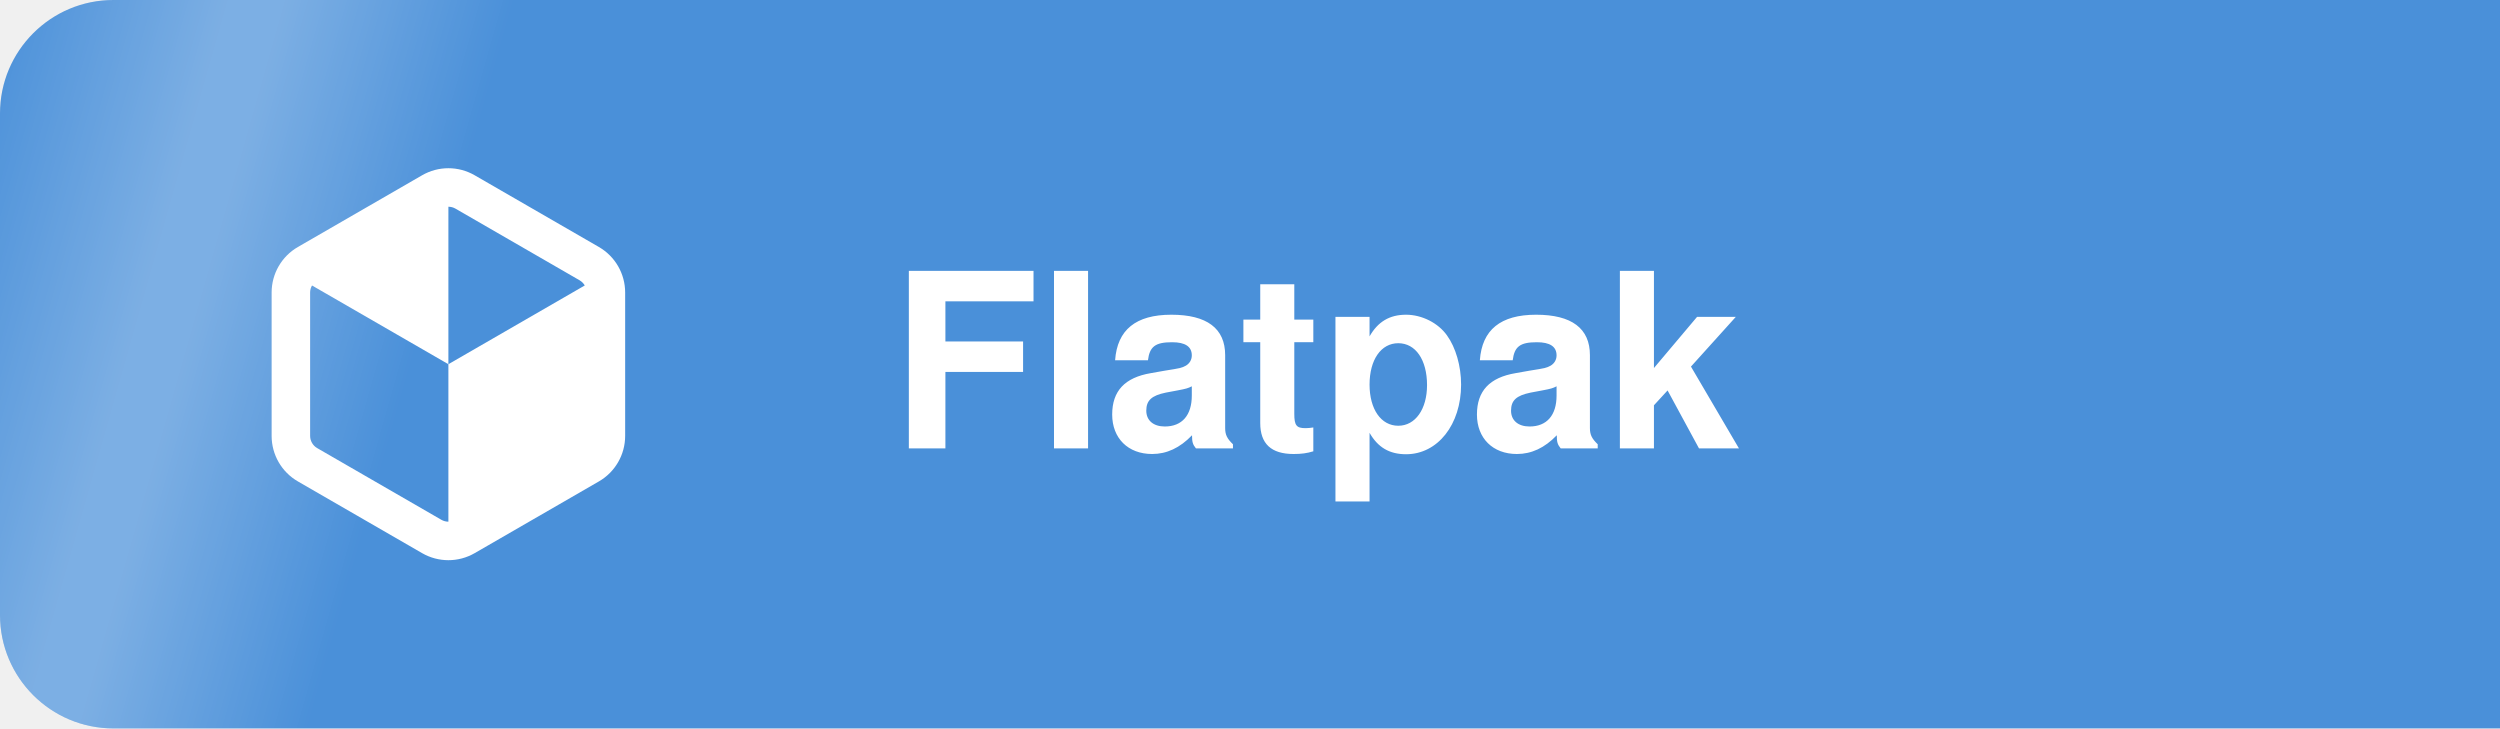
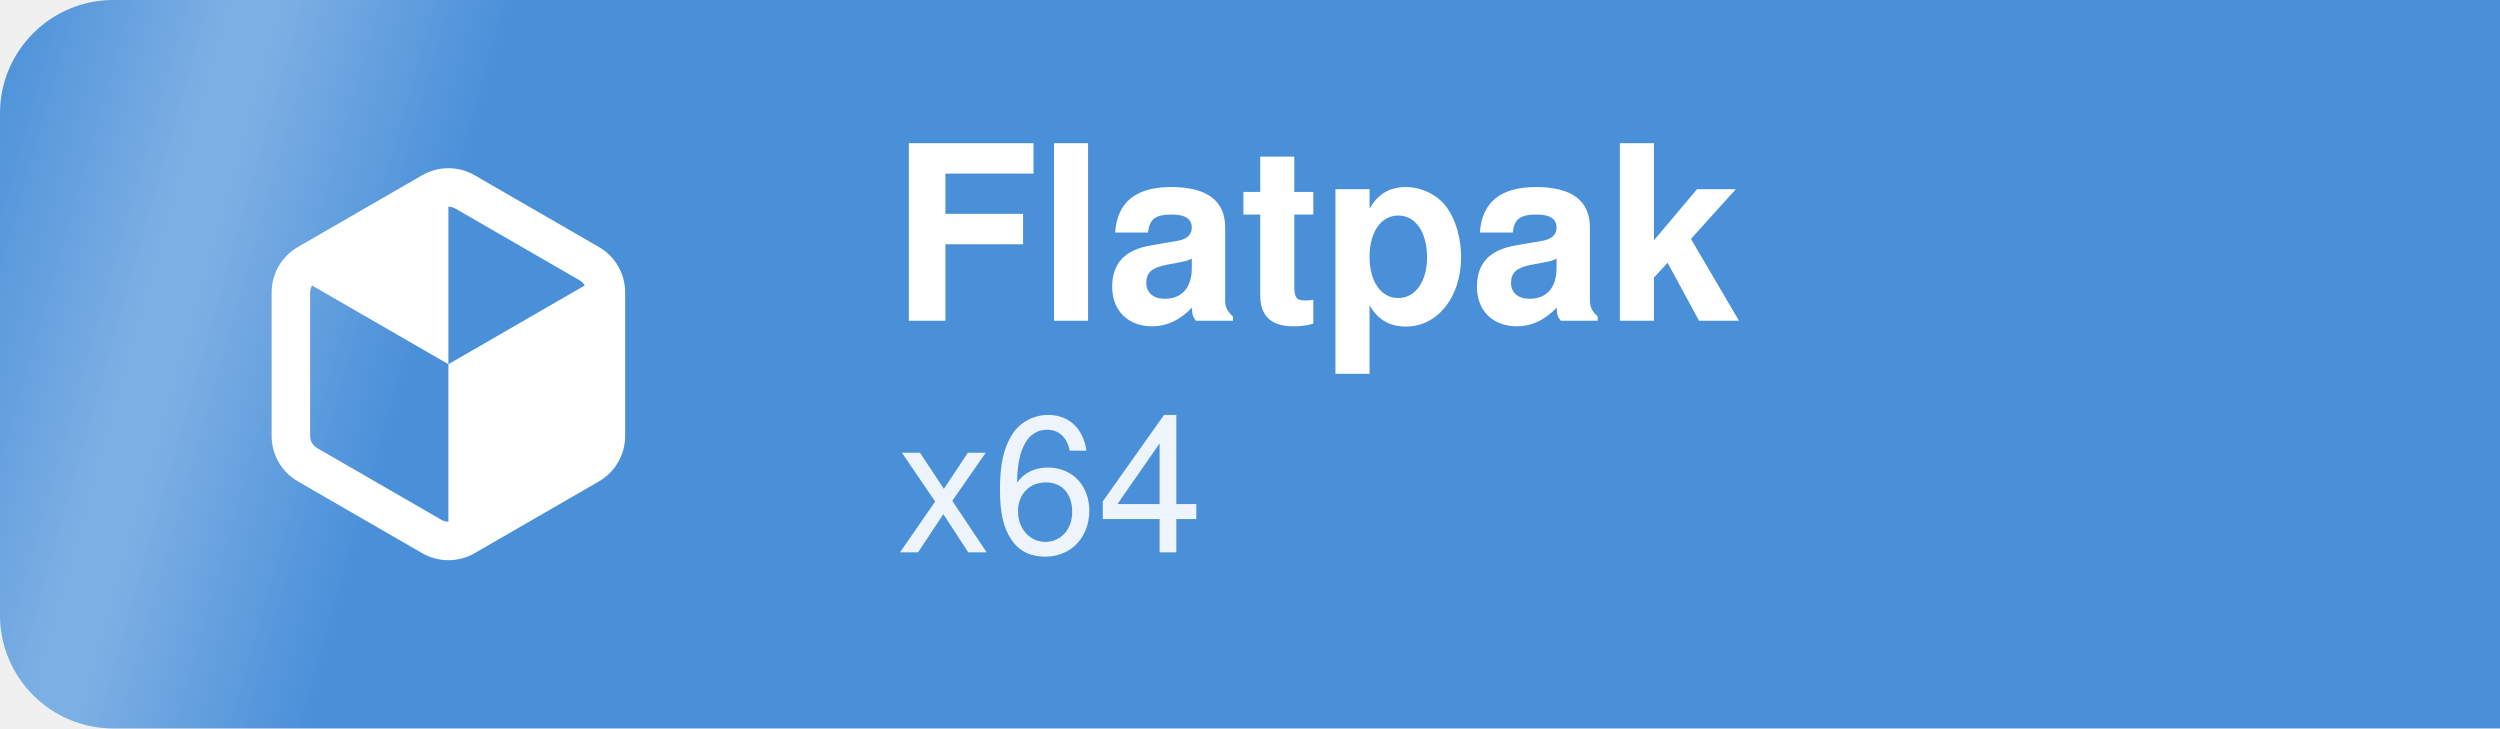
<svg xmlns="http://www.w3.org/2000/svg" viewBox="0 0 841.9 245.3" width="841.9" height="245.3" role="img" aria-label="Download the Flatpak">
  <defs>
    <clipPath id="edge">
      <path d="M38.2,0 H841.9 V245.3 H38.2 A38.2,38.2 0 0 1 0,207.1 V38.2 A38.2,38.2 0 0 1 38.2,0 Z" />
    </clipPath>
    <linearGradient id="sheen" x1="0" y1="0" x2="1" y2="0">
      <stop offset="0" stop-color="#fff" stop-opacity="0" />
      <stop offset="0.45" stop-color="#fff" stop-opacity="0.28" />
      <stop offset="0.55" stop-color="#fff" stop-opacity="0.28" />
      <stop offset="1" stop-color="#fff" stop-opacity="0" />
    </linearGradient>
  </defs>
  <style>
    @keyframes pass {
      0%       { transform: translateX(-278.4px); }
      6.88%   { transform: translateX(1120.3px); }
      100%     { transform: translateX(1120.3px); }
    }
    .band { animation: pass 15.458s linear 8.098s infinite backwards; }
    @media (prefers-reduced-motion: reduce) {
      .band { animation: none; opacity: 0; }
    }
  </style>
  <path d="M38.2,0 H841.9 V245.3 H38.2 A38.2,38.2 0 0 1 0,207.1 V38.2 A38.2,38.2 0 0 1 38.2,0 Z" fill="#4a90d9" />
  <g transform="translate(85.0 56.65) scale(5.5)" fill="#ffffff">
    <path d="M12 0c-.556 0-1.111.144-1.61.432l-7.603 4.39a3.217 3.217 0 0 0-1.61 2.788v8.78c0 1.151.612 2.212 1.61 2.788l7.603 4.39a3.217 3.217 0 0 0 3.22 0l7.603-4.39a3.217 3.217 0 0 0 1.61-2.788V7.61a3.217 3.217 0 0 0-1.61-2.788L13.61.432A3.218 3.218 0 0 0 12 0Zm0 2.358c.15 0 .299.039.431.115l7.604 4.39c.132.077.24.187.315.316L12 12v9.642a.863.863 0 0 1-.431-.116l-7.604-4.39a.866.866 0 0 1-.431-.746V7.61c0-.153.041-.302.116-.43L12 12Z" />
  </g>
-   <text x="300" y="151" font-family="-apple-system, BlinkMacSystemFont, 'Segoe UI', Helvetica, Arial, sans-serif" font-size="82" font-weight="700" fill="#ffffff">Flatpak</text>
+   <text x="300" y="108" font-family="-apple-system, BlinkMacSystemFont, 'Segoe UI', Helvetica, Arial, sans-serif" font-size="82" font-weight="700" fill="#ffffff">Flatpak</text>
+   <text x="302" y="186" font-family="-apple-system, BlinkMacSystemFont, 'Segoe UI', Helvetica, Arial, sans-serif" font-size="64" font-weight="400" fill="#ffffff" fill-opacity="0.9">x64</text>
  <g clip-path="url(#edge)">
    <g class="band">
      <rect x="0" y="-60" width="173.6" height="365.3" fill="url(#sheen)" transform="skewX(-16)" />
    </g>
  </g>
</svg>
